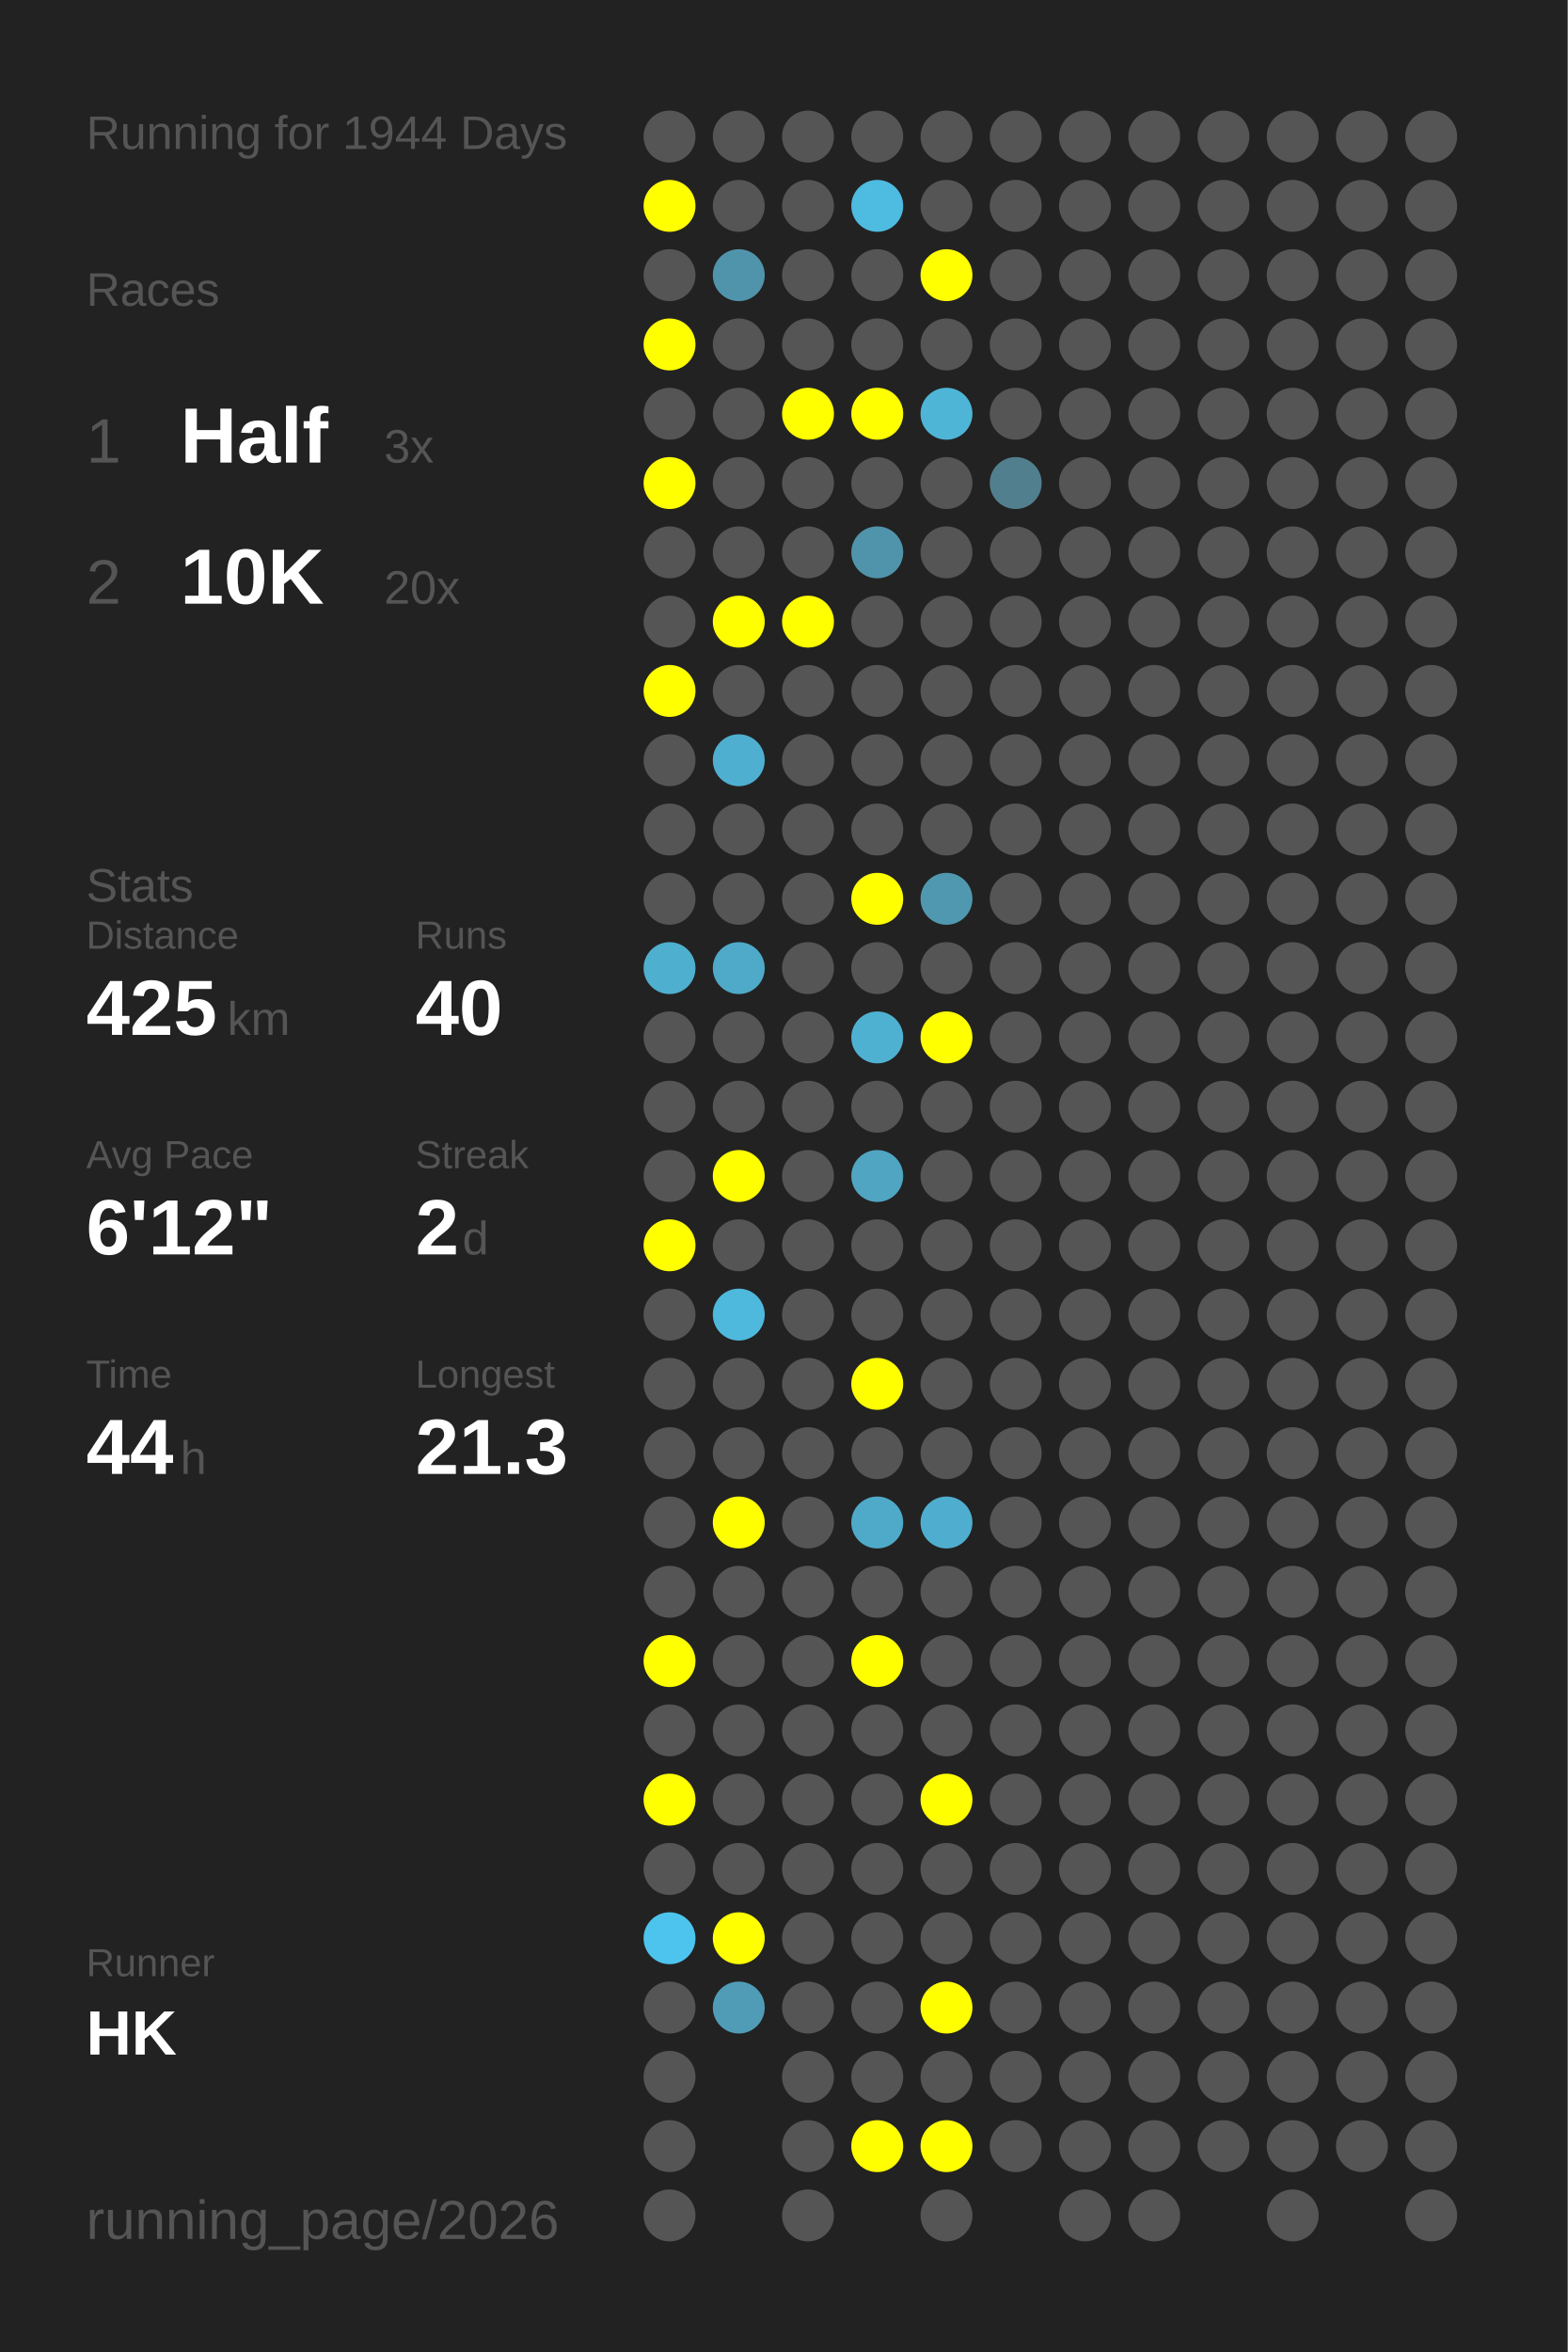
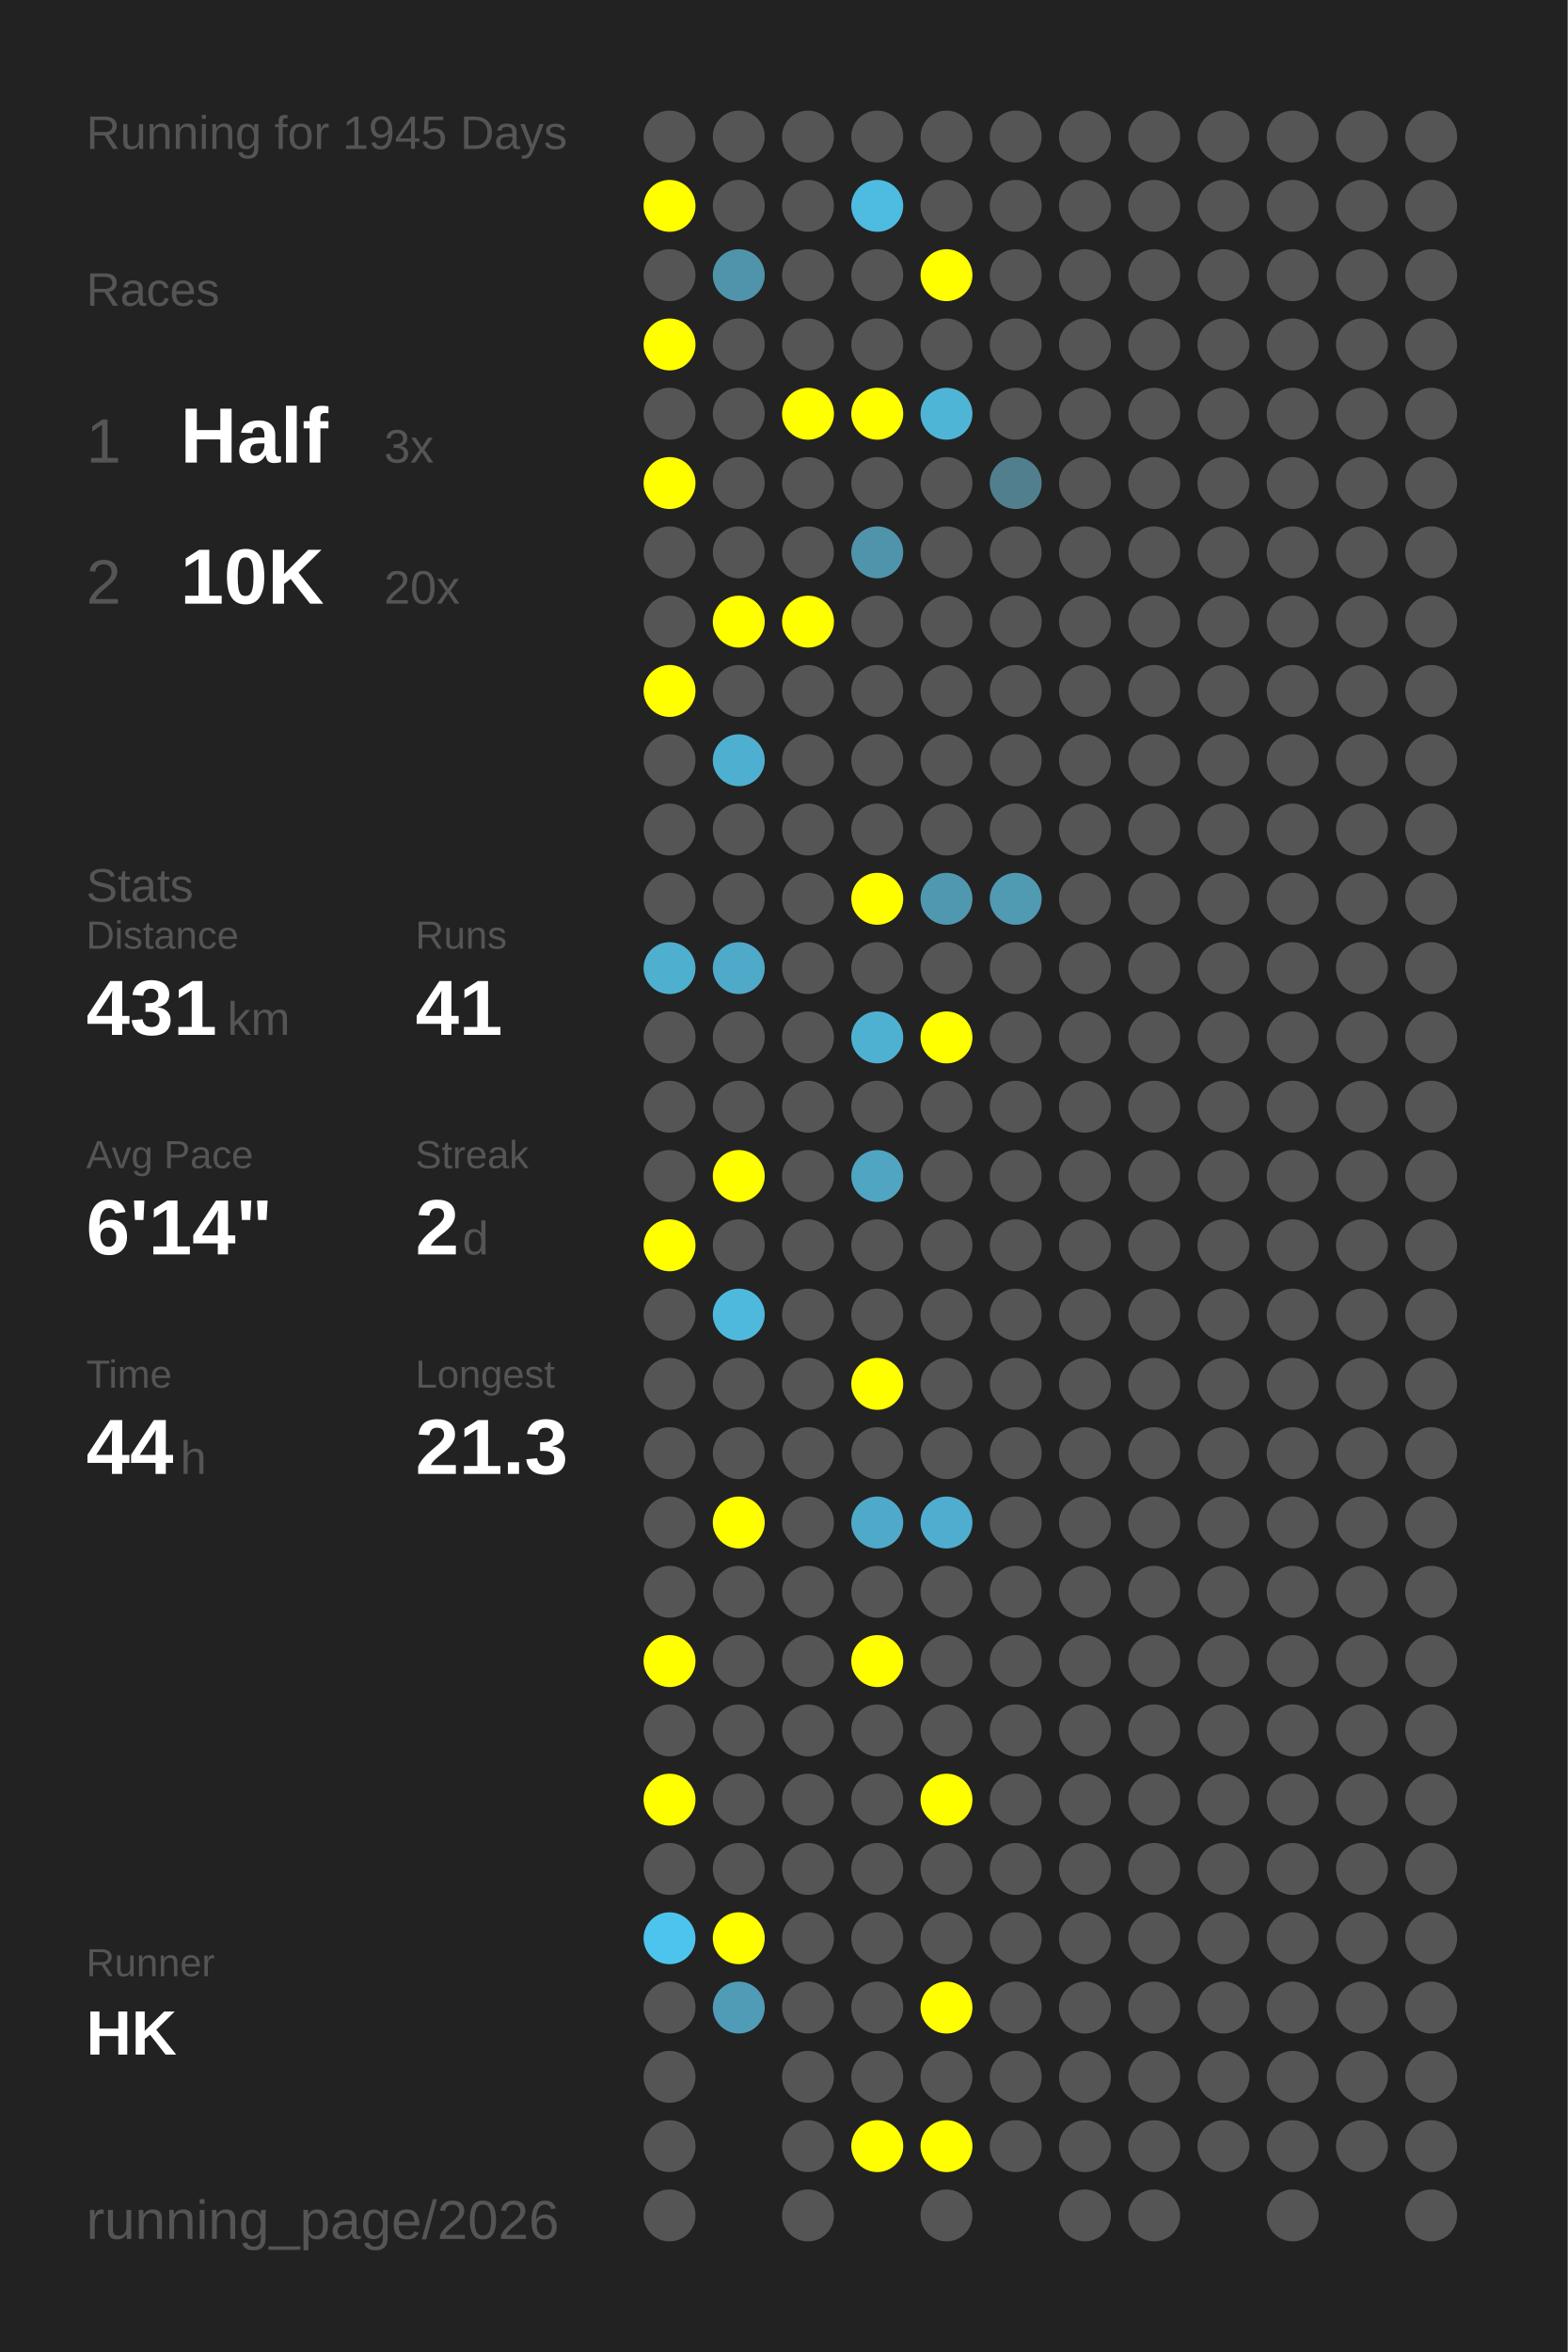
<svg xmlns="http://www.w3.org/2000/svg" baseProfile="full" height="300mm" version="1.1" viewBox="0,0,200,300" width="200mm">
  <defs />
  <rect fill="#222222" height="300" width="200" x="0" y="0" />
-   <text fill="#555555" style="font-size:6px; font-family:Arial;" x="11" y="19">Running for 1944 Days</text>
+   <text fill="#555555" style="font-size:6px; font-family:Arial;" x="11" y="19">Running for 1945 Days</text>
  <text fill="#555555" style="font-size:6px; font-family:Arial;" x="11" y="39">Races</text>
  <text fill="#555555" style="font-size:8px; font-family:Arial;" x="11" y="59">1</text>
  <text fill="#FFFFFF" style="font-size:10px; font-family:Arial; font-weight:bold;" x="23" y="59">Half</text>
  <text fill="#555555" style="font-size:6px; font-family:Arial;" x="49" y="59">3x</text>
  <text fill="#555555" style="font-size:8px; font-family:Arial;" x="11" y="77">2</text>
  <text fill="#FFFFFF" style="font-size:10px; font-family:Arial; font-weight:bold;" x="23" y="77">10K</text>
  <text fill="#555555" style="font-size:6px; font-family:Arial;" x="49" y="77">20x</text>
  <text fill="#555555" style="font-size:6px; font-family:Arial;" x="11" y="115">Stats</text>
  <text fill="#555555" style="font-size:5px; font-family:Arial;" x="11" y="121">Distance</text>
-   <text fill="#FFFFFF" style="font-size:10px; font-family:Arial; font-weight:bold;" x="11" y="132">425</text>
+   <text fill="#FFFFFF" style="font-size:10px; font-family:Arial; font-weight:bold;" x="11" y="132">431</text>
  <text fill="#555555" style="font-size:6px; font-family:Arial;" x="29" y="132">km</text>
  <text fill="#555555" style="font-size:5px; font-family:Arial;" x="53" y="121">Runs</text>
-   <text fill="#FFFFFF" style="font-size:10px; font-family:Arial; font-weight:bold;" x="53" y="132">40</text>
+   <text fill="#FFFFFF" style="font-size:10px; font-family:Arial; font-weight:bold;" x="53" y="132">41</text>
  <text fill="#555555" style="font-size:5px; font-family:Arial;" x="11" y="149">Avg Pace</text>
-   <text fill="#FFFFFF" style="font-size:10px; font-family:Arial; font-weight:bold;" x="11" y="160">6'12"</text>
+   <text fill="#FFFFFF" style="font-size:10px; font-family:Arial; font-weight:bold;" x="11" y="160">6'14"</text>
  <text fill="#555555" style="font-size:5px; font-family:Arial;" x="53" y="149">Streak</text>
  <text fill="#FFFFFF" style="font-size:10px; font-family:Arial; font-weight:bold;" x="53" y="160">2</text>
  <text fill="#555555" style="font-size:6px; font-family:Arial;" x="59" y="160">d</text>
  <text fill="#555555" style="font-size:5px; font-family:Arial;" x="11" y="177">Time</text>
  <text fill="#FFFFFF" style="font-size:10px; font-family:Arial; font-weight:bold;" x="11" y="188">44</text>
  <text fill="#555555" style="font-size:6px; font-family:Arial;" x="23" y="188">h</text>
  <text fill="#555555" style="font-size:5px; font-family:Arial;" x="53" y="177">Longest</text>
  <text fill="#FFFFFF" style="font-size:10px; font-family:Arial; font-weight:bold;" x="53" y="188">21.3</text>
  <text fill="#555555" style="font-size:5px; font-family:Arial;" x="11" y="252.065">Runner</text>
  <text fill="#FFFFFF" style="font-size:8px; font-family:Arial; font-weight:bold;" x="11" y="262.065">HK</text>
  <text fill="#555555" style="font-size:7px; font-family:Arial;" x="11" y="285.581">running_page/2026</text>
  <circle cx="85.417" cy="17.419" fill="#555555" r="3.312" />
  <circle cx="85.417" cy="26.258" fill="#FFFF00" r="3.312" />
  <circle cx="85.417" cy="35.097" fill="#555555" r="3.312" />
  <circle cx="85.417" cy="43.935" fill="#FFFF00" r="3.312" />
  <circle cx="85.417" cy="52.774" fill="#555555" r="3.312" />
  <circle cx="85.417" cy="61.613" fill="#FFFF00" r="3.312" />
  <circle cx="85.417" cy="70.452" fill="#555555" r="3.312" />
  <circle cx="85.417" cy="79.29" fill="#555555" r="3.312" />
  <circle cx="85.417" cy="88.129" fill="#FFFF00" r="3.312" />
  <circle cx="85.417" cy="96.968" fill="#555555" r="3.312" />
  <circle cx="85.417" cy="105.806" fill="#555555" r="3.312" />
  <circle cx="85.417" cy="114.645" fill="#555555" r="3.312" />
  <circle cx="85.417" cy="123.484" fill="#4fafcf" r="3.312" />
  <circle cx="85.417" cy="132.323" fill="#555555" r="3.312" />
  <circle cx="85.417" cy="141.161" fill="#555555" r="3.312" />
  <circle cx="85.417" cy="150" fill="#555555" r="3.312" />
  <circle cx="85.417" cy="158.839" fill="#FFFF00" r="3.312" />
  <circle cx="85.417" cy="167.677" fill="#555555" r="3.312" />
  <circle cx="85.417" cy="176.516" fill="#555555" r="3.312" />
  <circle cx="85.417" cy="185.355" fill="#555555" r="3.312" />
  <circle cx="85.417" cy="194.194" fill="#555555" r="3.312" />
  <circle cx="85.417" cy="203.032" fill="#555555" r="3.312" />
  <circle cx="85.417" cy="211.871" fill="#FFFF00" r="3.312" />
  <circle cx="85.417" cy="220.71" fill="#555555" r="3.312" />
  <circle cx="85.417" cy="229.548" fill="#FFFF00" r="3.312" />
  <circle cx="85.417" cy="238.387" fill="#555555" r="3.312" />
  <circle cx="85.417" cy="247.226" fill="#4dc4ed" r="3.312" />
  <circle cx="85.417" cy="256.065" fill="#555555" r="3.312" />
  <circle cx="85.417" cy="264.903" fill="#555555" r="3.312" />
  <circle cx="85.417" cy="273.742" fill="#555555" r="3.312" />
  <circle cx="85.417" cy="282.581" fill="#555555" r="3.312" />
  <circle cx="94.25" cy="17.419" fill="#555555" r="3.312" />
  <circle cx="94.25" cy="26.258" fill="#555555" r="3.312" />
  <circle cx="94.25" cy="35.097" fill="#5094ab" r="3.312" />
  <circle cx="94.25" cy="43.935" fill="#555555" r="3.312" />
  <circle cx="94.25" cy="52.774" fill="#555555" r="3.312" />
  <circle cx="94.25" cy="61.613" fill="#555555" r="3.312" />
  <circle cx="94.25" cy="70.452" fill="#555555" r="3.312" />
  <circle cx="94.25" cy="79.29" fill="#FFFF00" r="3.312" />
  <circle cx="94.25" cy="88.129" fill="#555555" r="3.312" />
  <circle cx="94.25" cy="96.968" fill="#4fafd0" r="3.312" />
  <circle cx="94.25" cy="105.806" fill="#555555" r="3.312" />
  <circle cx="94.25" cy="114.645" fill="#555555" r="3.312" />
  <circle cx="94.25" cy="123.484" fill="#4fa9c8" r="3.312" />
  <circle cx="94.25" cy="132.323" fill="#555555" r="3.312" />
  <circle cx="94.25" cy="141.161" fill="#555555" r="3.312" />
  <circle cx="94.25" cy="150" fill="#FFFF00" r="3.312" />
  <circle cx="94.25" cy="158.839" fill="#555555" r="3.312" />
  <circle cx="94.25" cy="167.677" fill="#4eb9dd" r="3.312" />
  <circle cx="94.25" cy="176.516" fill="#555555" r="3.312" />
  <circle cx="94.25" cy="185.355" fill="#555555" r="3.312" />
  <circle cx="94.25" cy="194.194" fill="#FFFF00" r="3.312" />
  <circle cx="94.25" cy="203.032" fill="#555555" r="3.312" />
  <circle cx="94.25" cy="211.871" fill="#555555" r="3.312" />
  <circle cx="94.25" cy="220.71" fill="#555555" r="3.312" />
  <circle cx="94.25" cy="229.548" fill="#555555" r="3.312" />
  <circle cx="94.25" cy="238.387" fill="#555555" r="3.312" />
  <circle cx="94.25" cy="247.226" fill="#FFFF00" r="3.312" />
  <circle cx="94.25" cy="256.065" fill="#509cb6" r="3.312" />
  <circle cx="103.083" cy="17.419" fill="#555555" r="3.312" />
  <circle cx="103.083" cy="26.258" fill="#555555" r="3.312" />
  <circle cx="103.083" cy="35.097" fill="#555555" r="3.312" />
  <circle cx="103.083" cy="43.935" fill="#555555" r="3.312" />
  <circle cx="103.083" cy="52.774" fill="#FFFF00" r="3.312" />
  <circle cx="103.083" cy="61.613" fill="#555555" r="3.312" />
  <circle cx="103.083" cy="70.452" fill="#555555" r="3.312" />
  <circle cx="103.083" cy="79.29" fill="#FFFF00" r="3.312" />
  <circle cx="103.083" cy="88.129" fill="#555555" r="3.312" />
  <circle cx="103.083" cy="96.968" fill="#555555" r="3.312" />
  <circle cx="103.083" cy="105.806" fill="#555555" r="3.312" />
  <circle cx="103.083" cy="114.645" fill="#555555" r="3.312" />
  <circle cx="103.083" cy="123.484" fill="#555555" r="3.312" />
  <circle cx="103.083" cy="132.323" fill="#555555" r="3.312" />
  <circle cx="103.083" cy="141.161" fill="#555555" r="3.312" />
  <circle cx="103.083" cy="150" fill="#555555" r="3.312" />
  <circle cx="103.083" cy="158.839" fill="#555555" r="3.312" />
  <circle cx="103.083" cy="167.677" fill="#555555" r="3.312" />
  <circle cx="103.083" cy="176.516" fill="#555555" r="3.312" />
  <circle cx="103.083" cy="185.355" fill="#555555" r="3.312" />
  <circle cx="103.083" cy="194.194" fill="#555555" r="3.312" />
  <circle cx="103.083" cy="203.032" fill="#555555" r="3.312" />
  <circle cx="103.083" cy="211.871" fill="#555555" r="3.312" />
  <circle cx="103.083" cy="220.71" fill="#555555" r="3.312" />
  <circle cx="103.083" cy="229.548" fill="#555555" r="3.312" />
  <circle cx="103.083" cy="238.387" fill="#555555" r="3.312" />
  <circle cx="103.083" cy="247.226" fill="#555555" r="3.312" />
  <circle cx="103.083" cy="256.065" fill="#555555" r="3.312" />
  <circle cx="103.083" cy="264.903" fill="#555555" r="3.312" />
  <circle cx="103.083" cy="273.742" fill="#555555" r="3.312" />
  <circle cx="103.083" cy="282.581" fill="#555555" r="3.312" />
  <circle cx="111.917" cy="17.419" fill="#555555" r="3.312" />
  <circle cx="111.917" cy="26.258" fill="#4ebbe0" r="3.312" />
  <circle cx="111.917" cy="35.097" fill="#555555" r="3.312" />
  <circle cx="111.917" cy="43.935" fill="#555555" r="3.312" />
  <circle cx="111.917" cy="52.774" fill="#FFFF00" r="3.312" />
  <circle cx="111.917" cy="61.613" fill="#555555" r="3.312" />
  <circle cx="111.917" cy="70.452" fill="#5094ab" r="3.312" />
  <circle cx="111.917" cy="79.29" fill="#555555" r="3.312" />
  <circle cx="111.917" cy="88.129" fill="#555555" r="3.312" />
  <circle cx="111.917" cy="96.968" fill="#555555" r="3.312" />
  <circle cx="111.917" cy="105.806" fill="#555555" r="3.312" />
  <circle cx="111.917" cy="114.645" fill="#FFFF00" r="3.312" />
  <circle cx="111.917" cy="123.484" fill="#555555" r="3.312" />
  <circle cx="111.917" cy="132.323" fill="#4fb1d2" r="3.312" />
  <circle cx="111.917" cy="141.161" fill="#555555" r="3.312" />
  <circle cx="111.917" cy="150" fill="#4fa5c2" r="3.312" />
  <circle cx="111.917" cy="158.839" fill="#555555" r="3.312" />
  <circle cx="111.917" cy="167.677" fill="#555555" r="3.312" />
  <circle cx="111.917" cy="176.516" fill="#FFFF00" r="3.312" />
  <circle cx="111.917" cy="185.355" fill="#555555" r="3.312" />
  <circle cx="111.917" cy="194.194" fill="#4faac9" r="3.312" />
  <circle cx="111.917" cy="203.032" fill="#555555" r="3.312" />
  <circle cx="111.917" cy="211.871" fill="#FFFF00" r="3.312" />
  <circle cx="111.917" cy="220.71" fill="#555555" r="3.312" />
  <circle cx="111.917" cy="229.548" fill="#555555" r="3.312" />
  <circle cx="111.917" cy="238.387" fill="#555555" r="3.312" />
  <circle cx="111.917" cy="247.226" fill="#555555" r="3.312" />
  <circle cx="111.917" cy="256.065" fill="#555555" r="3.312" />
  <circle cx="111.917" cy="264.903" fill="#555555" r="3.312" />
  <circle cx="111.917" cy="273.742" fill="#FFFF00" r="3.312" />
  <circle cx="120.75" cy="17.419" fill="#555555" r="3.312" />
  <circle cx="120.75" cy="26.258" fill="#555555" r="3.312" />
  <circle cx="120.75" cy="35.097" fill="#FFFF00" r="3.312" />
  <circle cx="120.75" cy="43.935" fill="#555555" r="3.312" />
  <circle cx="120.75" cy="52.774" fill="#4eb5d7" r="3.312" />
  <circle cx="120.75" cy="61.613" fill="#555555" r="3.312" />
  <circle cx="120.75" cy="70.452" fill="#555555" r="3.312" />
  <circle cx="120.75" cy="79.29" fill="#555555" r="3.312" />
  <circle cx="120.75" cy="88.129" fill="#555555" r="3.312" />
  <circle cx="120.75" cy="96.968" fill="#555555" r="3.312" />
  <circle cx="120.75" cy="105.806" fill="#555555" r="3.312" />
  <circle cx="120.75" cy="114.645" fill="#5098b0" r="3.312" />
  <circle cx="120.75" cy="123.484" fill="#555555" r="3.312" />
  <circle cx="120.75" cy="132.323" fill="#FFFF00" r="3.312" />
  <circle cx="120.75" cy="141.161" fill="#555555" r="3.312" />
  <circle cx="120.75" cy="150" fill="#555555" r="3.312" />
  <circle cx="120.75" cy="158.839" fill="#555555" r="3.312" />
  <circle cx="120.75" cy="167.677" fill="#555555" r="3.312" />
  <circle cx="120.75" cy="176.516" fill="#555555" r="3.312" />
  <circle cx="120.75" cy="185.355" fill="#555555" r="3.312" />
  <circle cx="120.75" cy="194.194" fill="#4faecf" r="3.312" />
  <circle cx="120.75" cy="203.032" fill="#555555" r="3.312" />
  <circle cx="120.75" cy="211.871" fill="#555555" r="3.312" />
  <circle cx="120.75" cy="220.71" fill="#555555" r="3.312" />
  <circle cx="120.75" cy="229.548" fill="#FFFF00" r="3.312" />
  <circle cx="120.75" cy="238.387" fill="#555555" r="3.312" />
  <circle cx="120.75" cy="247.226" fill="#555555" r="3.312" />
  <circle cx="120.75" cy="256.065" fill="#FFFF00" r="3.312" />
  <circle cx="120.75" cy="264.903" fill="#555555" r="3.312" />
  <circle cx="120.75" cy="273.742" fill="#FFFF00" r="3.312" />
  <circle cx="120.75" cy="282.581" fill="#555555" r="3.312" />
  <circle cx="129.583" cy="17.419" fill="#555555" r="3.312" />
  <circle cx="129.583" cy="26.258" fill="#555555" r="3.312" />
  <circle cx="129.583" cy="35.097" fill="#555555" r="3.312" />
  <circle cx="129.583" cy="43.935" fill="#555555" r="3.312" />
  <circle cx="129.583" cy="52.774" fill="#555555" r="3.312" />
  <circle cx="129.583" cy="61.613" fill="#527f8e" r="3.312" />
  <circle cx="129.583" cy="70.452" fill="#555555" r="3.312" />
  <circle cx="129.583" cy="79.29" fill="#555555" r="3.312" />
  <circle cx="129.583" cy="88.129" fill="#555555" r="3.312" />
  <circle cx="129.583" cy="96.968" fill="#555555" r="3.312" />
  <circle cx="129.583" cy="105.806" fill="#555555" r="3.312" />
-   <circle cx="129.583" cy="114.645" fill="#555555" r="3.312" />
+   <circle cx="129.583" cy="114.645" fill="#509ab2" r="3.312" />
  <circle cx="129.583" cy="123.484" fill="#555555" r="3.312" />
  <circle cx="129.583" cy="132.323" fill="#555555" r="3.312" />
  <circle cx="129.583" cy="141.161" fill="#555555" r="3.312" />
  <circle cx="129.583" cy="150" fill="#555555" r="3.312" />
  <circle cx="129.583" cy="158.839" fill="#555555" r="3.312" />
  <circle cx="129.583" cy="167.677" fill="#555555" r="3.312" />
  <circle cx="129.583" cy="176.516" fill="#555555" r="3.312" />
  <circle cx="129.583" cy="185.355" fill="#555555" r="3.312" />
  <circle cx="129.583" cy="194.194" fill="#555555" r="3.312" />
  <circle cx="129.583" cy="203.032" fill="#555555" r="3.312" />
  <circle cx="129.583" cy="211.871" fill="#555555" r="3.312" />
  <circle cx="129.583" cy="220.71" fill="#555555" r="3.312" />
  <circle cx="129.583" cy="229.548" fill="#555555" r="3.312" />
  <circle cx="129.583" cy="238.387" fill="#555555" r="3.312" />
  <circle cx="129.583" cy="247.226" fill="#555555" r="3.312" />
  <circle cx="129.583" cy="256.065" fill="#555555" r="3.312" />
  <circle cx="129.583" cy="264.903" fill="#555555" r="3.312" />
  <circle cx="129.583" cy="273.742" fill="#555555" r="3.312" />
  <circle cx="138.417" cy="17.419" fill="#555555" r="3.312" />
  <circle cx="138.417" cy="26.258" fill="#555555" r="3.312" />
  <circle cx="138.417" cy="35.097" fill="#555555" r="3.312" />
  <circle cx="138.417" cy="43.935" fill="#555555" r="3.312" />
  <circle cx="138.417" cy="52.774" fill="#555555" r="3.312" />
  <circle cx="138.417" cy="61.613" fill="#555555" r="3.312" />
  <circle cx="138.417" cy="70.452" fill="#555555" r="3.312" />
  <circle cx="138.417" cy="79.29" fill="#555555" r="3.312" />
  <circle cx="138.417" cy="88.129" fill="#555555" r="3.312" />
  <circle cx="138.417" cy="96.968" fill="#555555" r="3.312" />
  <circle cx="138.417" cy="105.806" fill="#555555" r="3.312" />
  <circle cx="138.417" cy="114.645" fill="#555555" r="3.312" />
  <circle cx="138.417" cy="123.484" fill="#555555" r="3.312" />
  <circle cx="138.417" cy="132.323" fill="#555555" r="3.312" />
  <circle cx="138.417" cy="141.161" fill="#555555" r="3.312" />
  <circle cx="138.417" cy="150" fill="#555555" r="3.312" />
  <circle cx="138.417" cy="158.839" fill="#555555" r="3.312" />
  <circle cx="138.417" cy="167.677" fill="#555555" r="3.312" />
  <circle cx="138.417" cy="176.516" fill="#555555" r="3.312" />
  <circle cx="138.417" cy="185.355" fill="#555555" r="3.312" />
  <circle cx="138.417" cy="194.194" fill="#555555" r="3.312" />
  <circle cx="138.417" cy="203.032" fill="#555555" r="3.312" />
  <circle cx="138.417" cy="211.871" fill="#555555" r="3.312" />
  <circle cx="138.417" cy="220.71" fill="#555555" r="3.312" />
  <circle cx="138.417" cy="229.548" fill="#555555" r="3.312" />
  <circle cx="138.417" cy="238.387" fill="#555555" r="3.312" />
  <circle cx="138.417" cy="247.226" fill="#555555" r="3.312" />
  <circle cx="138.417" cy="256.065" fill="#555555" r="3.312" />
  <circle cx="138.417" cy="264.903" fill="#555555" r="3.312" />
  <circle cx="138.417" cy="273.742" fill="#555555" r="3.312" />
  <circle cx="138.417" cy="282.581" fill="#555555" r="3.312" />
  <circle cx="147.25" cy="17.419" fill="#555555" r="3.312" />
  <circle cx="147.25" cy="26.258" fill="#555555" r="3.312" />
  <circle cx="147.25" cy="35.097" fill="#555555" r="3.312" />
  <circle cx="147.25" cy="43.935" fill="#555555" r="3.312" />
  <circle cx="147.25" cy="52.774" fill="#555555" r="3.312" />
  <circle cx="147.25" cy="61.613" fill="#555555" r="3.312" />
  <circle cx="147.25" cy="70.452" fill="#555555" r="3.312" />
  <circle cx="147.25" cy="79.29" fill="#555555" r="3.312" />
  <circle cx="147.25" cy="88.129" fill="#555555" r="3.312" />
  <circle cx="147.25" cy="96.968" fill="#555555" r="3.312" />
  <circle cx="147.25" cy="105.806" fill="#555555" r="3.312" />
  <circle cx="147.25" cy="114.645" fill="#555555" r="3.312" />
  <circle cx="147.25" cy="123.484" fill="#555555" r="3.312" />
  <circle cx="147.25" cy="132.323" fill="#555555" r="3.312" />
  <circle cx="147.25" cy="141.161" fill="#555555" r="3.312" />
  <circle cx="147.25" cy="150" fill="#555555" r="3.312" />
  <circle cx="147.25" cy="158.839" fill="#555555" r="3.312" />
  <circle cx="147.25" cy="167.677" fill="#555555" r="3.312" />
  <circle cx="147.25" cy="176.516" fill="#555555" r="3.312" />
  <circle cx="147.25" cy="185.355" fill="#555555" r="3.312" />
  <circle cx="147.25" cy="194.194" fill="#555555" r="3.312" />
  <circle cx="147.25" cy="203.032" fill="#555555" r="3.312" />
  <circle cx="147.25" cy="211.871" fill="#555555" r="3.312" />
  <circle cx="147.25" cy="220.71" fill="#555555" r="3.312" />
  <circle cx="147.25" cy="229.548" fill="#555555" r="3.312" />
  <circle cx="147.25" cy="238.387" fill="#555555" r="3.312" />
  <circle cx="147.25" cy="247.226" fill="#555555" r="3.312" />
  <circle cx="147.25" cy="256.065" fill="#555555" r="3.312" />
  <circle cx="147.25" cy="264.903" fill="#555555" r="3.312" />
  <circle cx="147.25" cy="273.742" fill="#555555" r="3.312" />
  <circle cx="147.25" cy="282.581" fill="#555555" r="3.312" />
  <circle cx="156.083" cy="17.419" fill="#555555" r="3.312" />
  <circle cx="156.083" cy="26.258" fill="#555555" r="3.312" />
  <circle cx="156.083" cy="35.097" fill="#555555" r="3.312" />
  <circle cx="156.083" cy="43.935" fill="#555555" r="3.312" />
  <circle cx="156.083" cy="52.774" fill="#555555" r="3.312" />
  <circle cx="156.083" cy="61.613" fill="#555555" r="3.312" />
  <circle cx="156.083" cy="70.452" fill="#555555" r="3.312" />
  <circle cx="156.083" cy="79.29" fill="#555555" r="3.312" />
  <circle cx="156.083" cy="88.129" fill="#555555" r="3.312" />
  <circle cx="156.083" cy="96.968" fill="#555555" r="3.312" />
  <circle cx="156.083" cy="105.806" fill="#555555" r="3.312" />
  <circle cx="156.083" cy="114.645" fill="#555555" r="3.312" />
  <circle cx="156.083" cy="123.484" fill="#555555" r="3.312" />
  <circle cx="156.083" cy="132.323" fill="#555555" r="3.312" />
  <circle cx="156.083" cy="141.161" fill="#555555" r="3.312" />
  <circle cx="156.083" cy="150" fill="#555555" r="3.312" />
  <circle cx="156.083" cy="158.839" fill="#555555" r="3.312" />
  <circle cx="156.083" cy="167.677" fill="#555555" r="3.312" />
  <circle cx="156.083" cy="176.516" fill="#555555" r="3.312" />
  <circle cx="156.083" cy="185.355" fill="#555555" r="3.312" />
  <circle cx="156.083" cy="194.194" fill="#555555" r="3.312" />
  <circle cx="156.083" cy="203.032" fill="#555555" r="3.312" />
  <circle cx="156.083" cy="211.871" fill="#555555" r="3.312" />
  <circle cx="156.083" cy="220.71" fill="#555555" r="3.312" />
  <circle cx="156.083" cy="229.548" fill="#555555" r="3.312" />
  <circle cx="156.083" cy="238.387" fill="#555555" r="3.312" />
  <circle cx="156.083" cy="247.226" fill="#555555" r="3.312" />
  <circle cx="156.083" cy="256.065" fill="#555555" r="3.312" />
  <circle cx="156.083" cy="264.903" fill="#555555" r="3.312" />
  <circle cx="156.083" cy="273.742" fill="#555555" r="3.312" />
  <circle cx="164.917" cy="17.419" fill="#555555" r="3.312" />
  <circle cx="164.917" cy="26.258" fill="#555555" r="3.312" />
  <circle cx="164.917" cy="35.097" fill="#555555" r="3.312" />
  <circle cx="164.917" cy="43.935" fill="#555555" r="3.312" />
  <circle cx="164.917" cy="52.774" fill="#555555" r="3.312" />
  <circle cx="164.917" cy="61.613" fill="#555555" r="3.312" />
  <circle cx="164.917" cy="70.452" fill="#555555" r="3.312" />
  <circle cx="164.917" cy="79.29" fill="#555555" r="3.312" />
  <circle cx="164.917" cy="88.129" fill="#555555" r="3.312" />
  <circle cx="164.917" cy="96.968" fill="#555555" r="3.312" />
  <circle cx="164.917" cy="105.806" fill="#555555" r="3.312" />
  <circle cx="164.917" cy="114.645" fill="#555555" r="3.312" />
  <circle cx="164.917" cy="123.484" fill="#555555" r="3.312" />
  <circle cx="164.917" cy="132.323" fill="#555555" r="3.312" />
  <circle cx="164.917" cy="141.161" fill="#555555" r="3.312" />
  <circle cx="164.917" cy="150" fill="#555555" r="3.312" />
  <circle cx="164.917" cy="158.839" fill="#555555" r="3.312" />
  <circle cx="164.917" cy="167.677" fill="#555555" r="3.312" />
  <circle cx="164.917" cy="176.516" fill="#555555" r="3.312" />
  <circle cx="164.917" cy="185.355" fill="#555555" r="3.312" />
  <circle cx="164.917" cy="194.194" fill="#555555" r="3.312" />
  <circle cx="164.917" cy="203.032" fill="#555555" r="3.312" />
  <circle cx="164.917" cy="211.871" fill="#555555" r="3.312" />
  <circle cx="164.917" cy="220.71" fill="#555555" r="3.312" />
  <circle cx="164.917" cy="229.548" fill="#555555" r="3.312" />
  <circle cx="164.917" cy="238.387" fill="#555555" r="3.312" />
  <circle cx="164.917" cy="247.226" fill="#555555" r="3.312" />
  <circle cx="164.917" cy="256.065" fill="#555555" r="3.312" />
  <circle cx="164.917" cy="264.903" fill="#555555" r="3.312" />
  <circle cx="164.917" cy="273.742" fill="#555555" r="3.312" />
  <circle cx="164.917" cy="282.581" fill="#555555" r="3.312" />
  <circle cx="173.75" cy="17.419" fill="#555555" r="3.312" />
  <circle cx="173.75" cy="26.258" fill="#555555" r="3.312" />
  <circle cx="173.75" cy="35.097" fill="#555555" r="3.312" />
  <circle cx="173.75" cy="43.935" fill="#555555" r="3.312" />
  <circle cx="173.75" cy="52.774" fill="#555555" r="3.312" />
  <circle cx="173.75" cy="61.613" fill="#555555" r="3.312" />
  <circle cx="173.75" cy="70.452" fill="#555555" r="3.312" />
  <circle cx="173.75" cy="79.29" fill="#555555" r="3.312" />
  <circle cx="173.75" cy="88.129" fill="#555555" r="3.312" />
  <circle cx="173.75" cy="96.968" fill="#555555" r="3.312" />
  <circle cx="173.75" cy="105.806" fill="#555555" r="3.312" />
  <circle cx="173.75" cy="114.645" fill="#555555" r="3.312" />
  <circle cx="173.75" cy="123.484" fill="#555555" r="3.312" />
  <circle cx="173.75" cy="132.323" fill="#555555" r="3.312" />
  <circle cx="173.75" cy="141.161" fill="#555555" r="3.312" />
  <circle cx="173.75" cy="150" fill="#555555" r="3.312" />
  <circle cx="173.75" cy="158.839" fill="#555555" r="3.312" />
  <circle cx="173.75" cy="167.677" fill="#555555" r="3.312" />
  <circle cx="173.75" cy="176.516" fill="#555555" r="3.312" />
  <circle cx="173.75" cy="185.355" fill="#555555" r="3.312" />
  <circle cx="173.75" cy="194.194" fill="#555555" r="3.312" />
  <circle cx="173.75" cy="203.032" fill="#555555" r="3.312" />
  <circle cx="173.75" cy="211.871" fill="#555555" r="3.312" />
  <circle cx="173.75" cy="220.71" fill="#555555" r="3.312" />
  <circle cx="173.75" cy="229.548" fill="#555555" r="3.312" />
  <circle cx="173.75" cy="238.387" fill="#555555" r="3.312" />
  <circle cx="173.75" cy="247.226" fill="#555555" r="3.312" />
  <circle cx="173.75" cy="256.065" fill="#555555" r="3.312" />
  <circle cx="173.75" cy="264.903" fill="#555555" r="3.312" />
  <circle cx="173.75" cy="273.742" fill="#555555" r="3.312" />
  <circle cx="182.583" cy="17.419" fill="#555555" r="3.312" />
  <circle cx="182.583" cy="26.258" fill="#555555" r="3.312" />
  <circle cx="182.583" cy="35.097" fill="#555555" r="3.312" />
  <circle cx="182.583" cy="43.935" fill="#555555" r="3.312" />
  <circle cx="182.583" cy="52.774" fill="#555555" r="3.312" />
  <circle cx="182.583" cy="61.613" fill="#555555" r="3.312" />
  <circle cx="182.583" cy="70.452" fill="#555555" r="3.312" />
  <circle cx="182.583" cy="79.29" fill="#555555" r="3.312" />
  <circle cx="182.583" cy="88.129" fill="#555555" r="3.312" />
  <circle cx="182.583" cy="96.968" fill="#555555" r="3.312" />
  <circle cx="182.583" cy="105.806" fill="#555555" r="3.312" />
  <circle cx="182.583" cy="114.645" fill="#555555" r="3.312" />
  <circle cx="182.583" cy="123.484" fill="#555555" r="3.312" />
  <circle cx="182.583" cy="132.323" fill="#555555" r="3.312" />
  <circle cx="182.583" cy="141.161" fill="#555555" r="3.312" />
  <circle cx="182.583" cy="150" fill="#555555" r="3.312" />
  <circle cx="182.583" cy="158.839" fill="#555555" r="3.312" />
  <circle cx="182.583" cy="167.677" fill="#555555" r="3.312" />
  <circle cx="182.583" cy="176.516" fill="#555555" r="3.312" />
  <circle cx="182.583" cy="185.355" fill="#555555" r="3.312" />
  <circle cx="182.583" cy="194.194" fill="#555555" r="3.312" />
  <circle cx="182.583" cy="203.032" fill="#555555" r="3.312" />
  <circle cx="182.583" cy="211.871" fill="#555555" r="3.312" />
  <circle cx="182.583" cy="220.71" fill="#555555" r="3.312" />
  <circle cx="182.583" cy="229.548" fill="#555555" r="3.312" />
  <circle cx="182.583" cy="238.387" fill="#555555" r="3.312" />
  <circle cx="182.583" cy="247.226" fill="#555555" r="3.312" />
  <circle cx="182.583" cy="256.065" fill="#555555" r="3.312" />
  <circle cx="182.583" cy="264.903" fill="#555555" r="3.312" />
  <circle cx="182.583" cy="273.742" fill="#555555" r="3.312" />
  <circle cx="182.583" cy="282.581" fill="#555555" r="3.312" />
</svg>
